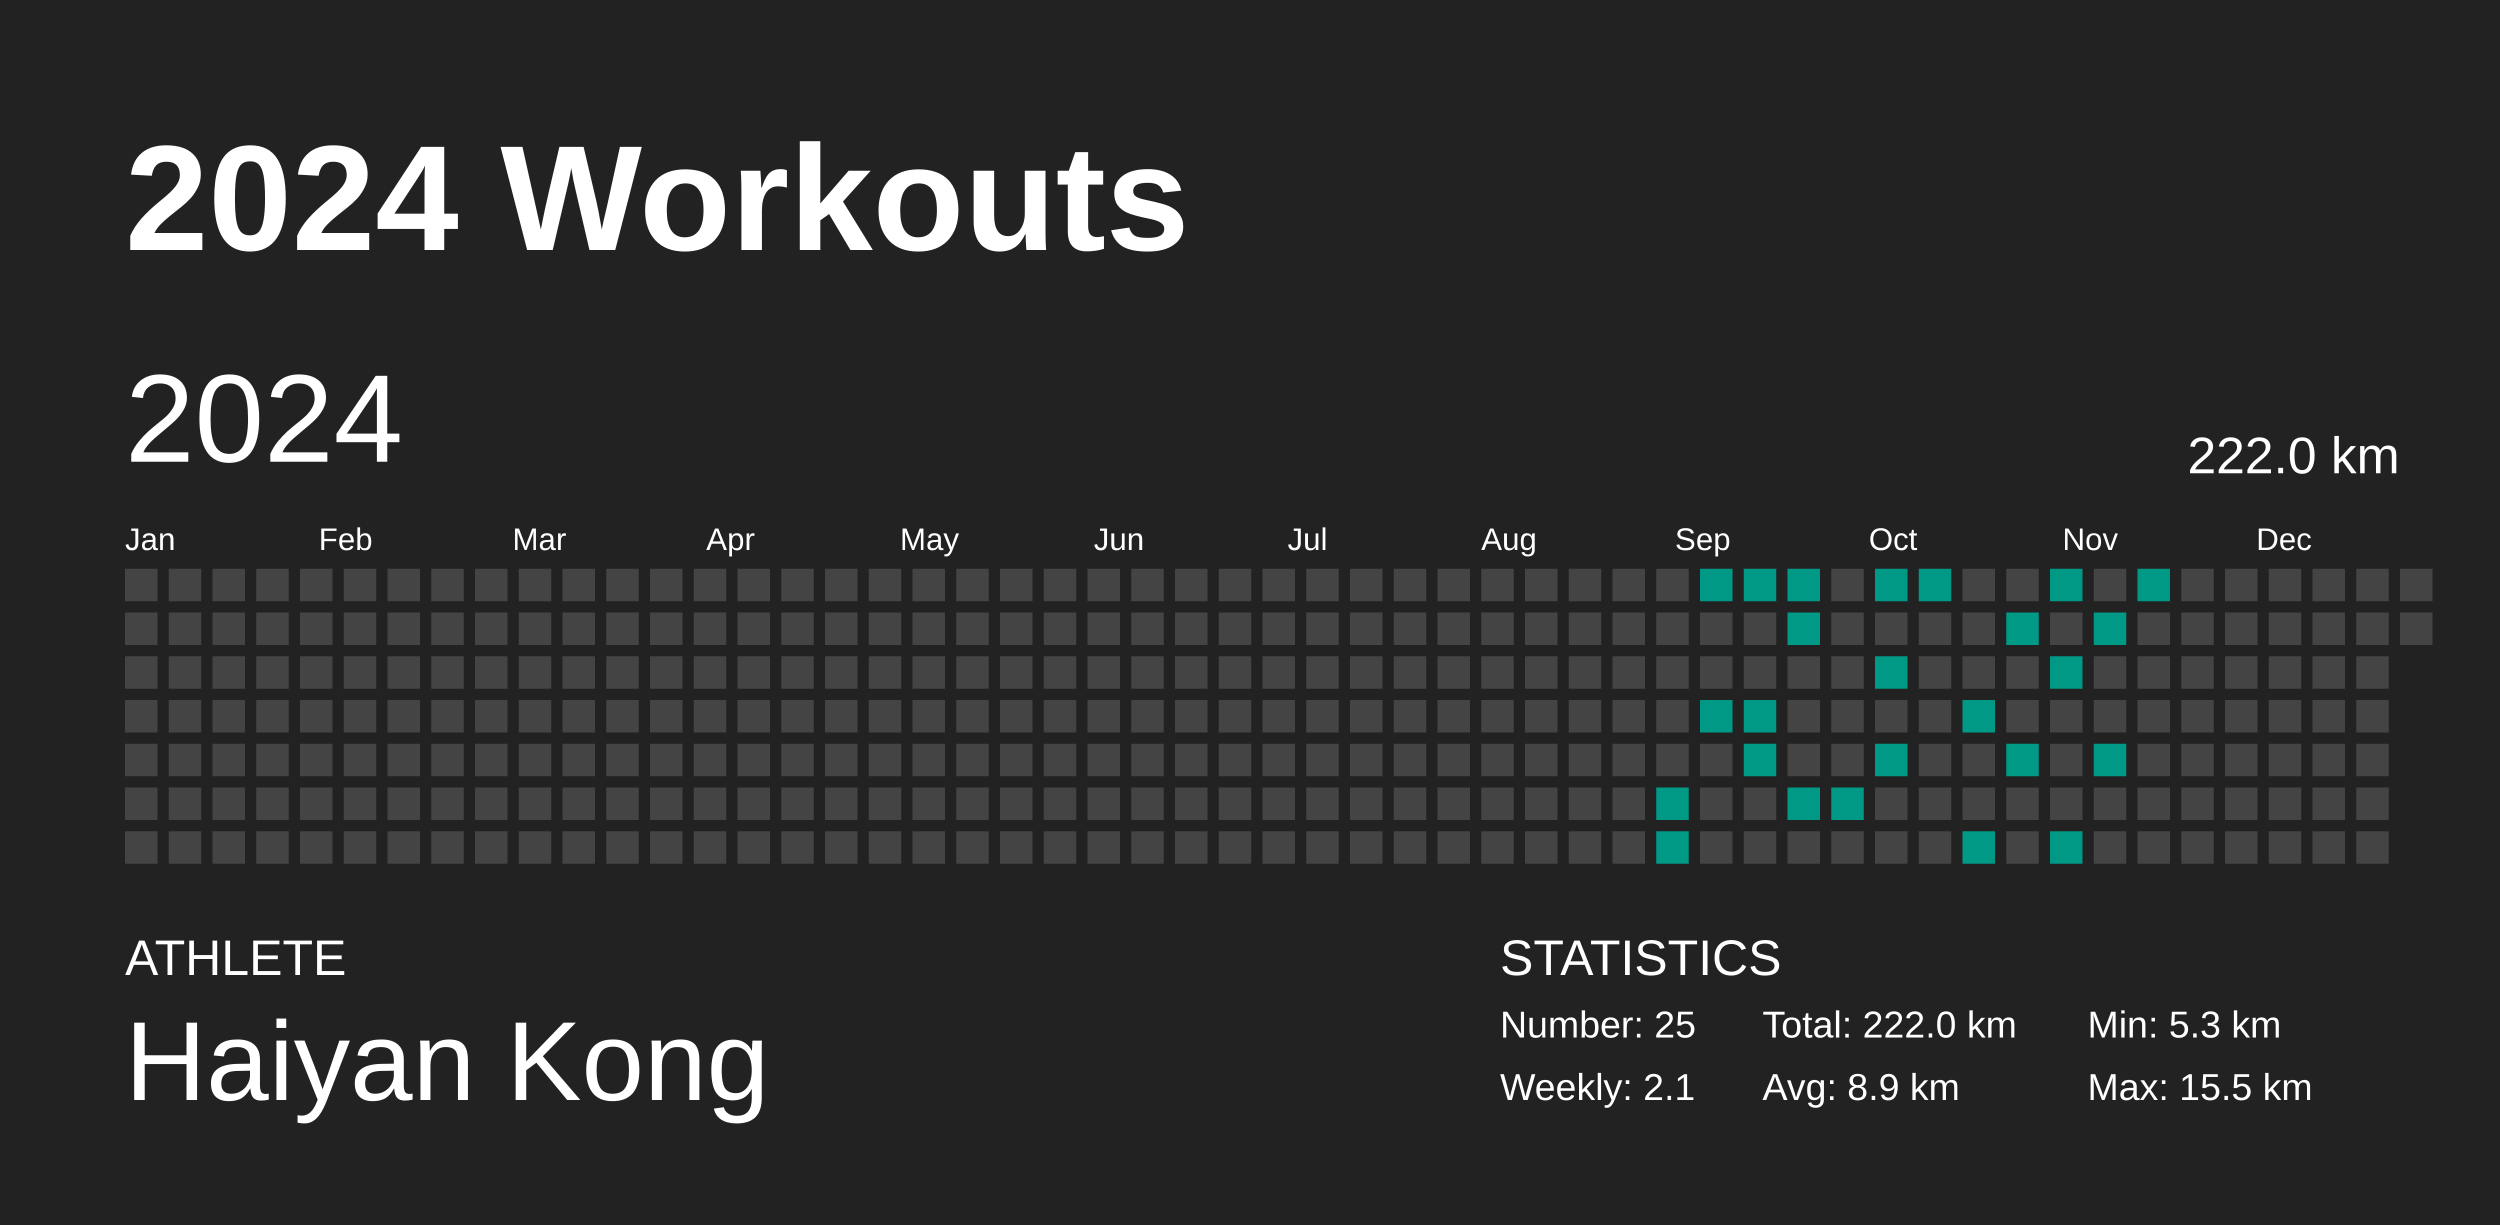
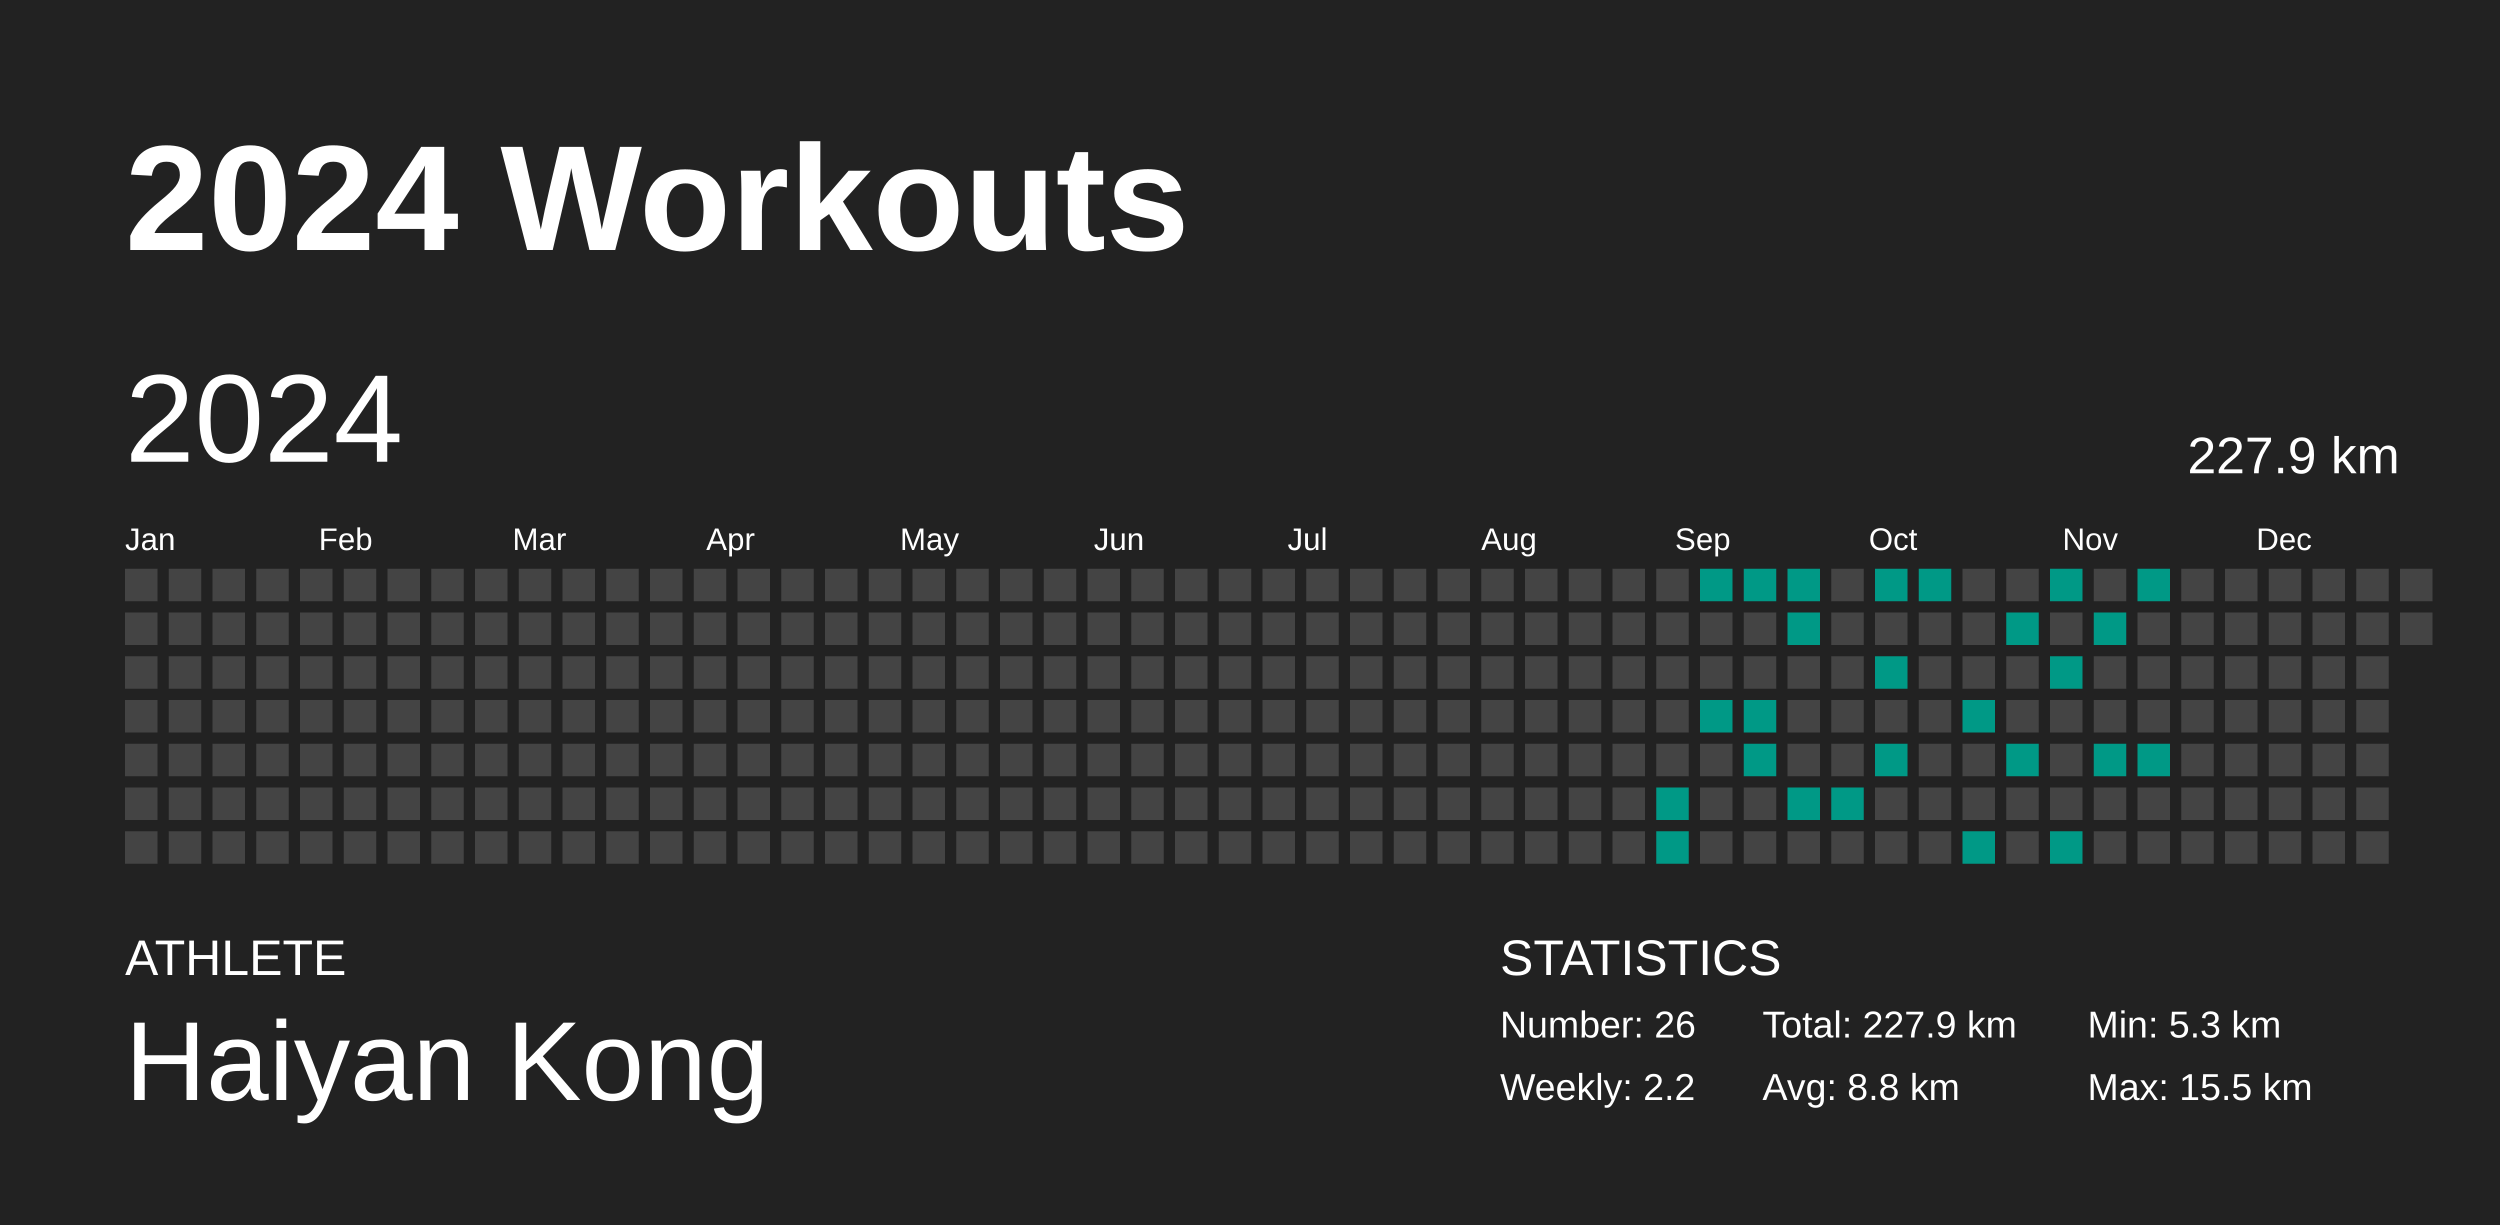
<svg xmlns="http://www.w3.org/2000/svg" baseProfile="full" height="98mm" version="1.1" viewBox="0,0,200,98" width="200mm">
  <defs />
  <rect fill="#222222" height="98" width="200" x="0" y="0" />
  <text fill="#FFFFFF" style="font-size:12px; font-family:Arial; font-weight:bold;" x="10" y="20">2024 Workouts</text>
  <text fill="#FFFFFF" style="font-size:4px; font-family:Arial" x="10" y="78">ATHLETE</text>
  <text fill="#FFFFFF" style="font-size:9px; font-family:Arial" x="10" y="88">Haiyan Kong</text>
  <text fill="#FFFFFF" style="font-size:4px; font-family:Arial" x="120" y="78">STATISTICS</text>
-   <text fill="#FFFFFF" style="font-size:3px; font-family:Arial" x="120" y="83">Number: 25</text>
-   <text fill="#FFFFFF" style="font-size:3px; font-family:Arial" x="120" y="88">Weekly: 2.1</text>
-   <text fill="#FFFFFF" style="font-size:3px; font-family:Arial" x="141" y="83">Total: 222.0 km</text>
-   <text fill="#FFFFFF" style="font-size:3px; font-family:Arial" x="141" y="88">Avg: 8.9 km</text>
+   <text fill="#FFFFFF" style="font-size:3px; font-family:Arial" x="120" y="83">Number: 26</text>
+   <text fill="#FFFFFF" style="font-size:3px; font-family:Arial" x="120" y="88">Weekly: 2.2</text>
+   <text fill="#FFFFFF" style="font-size:3px; font-family:Arial" x="141" y="83">Total: 227.9 km</text>
+   <text fill="#FFFFFF" style="font-size:3px; font-family:Arial" x="141" y="88">Avg: 8.8 km</text>
  <text fill="#FFFFFF" style="font-size:3px; font-family:Arial" x="167" y="83">Min: 5.3 km</text>
  <text fill="#FFFFFF" style="font-size:3px; font-family:Arial" x="167" y="88">Max: 15.5 km</text>
  <text dominant-baseline="hanging" fill="#FFFFFF" style="font-size:10.0px; font-family:Arial;" x="10" y="30">2024</text>
-   <text dominant-baseline="hanging" fill="#FFFFFF" style="font-size:4.125px; font-family:Arial;" x="175" y="35">222.0 km</text>
+   <text dominant-baseline="hanging" fill="#FFFFFF" style="font-size:4.125px; font-family:Arial;" x="175" y="35">227.9 km</text>
  <text fill="#FFFFFF" style="font-size:2.5px; font-family:Arial" x="10.0" y="44">Jan</text>
  <text fill="#FFFFFF" style="font-size:2.5px; font-family:Arial" x="25.5" y="44">Feb</text>
  <text fill="#FFFFFF" style="font-size:2.5px; font-family:Arial" x="41.0" y="44">Mar</text>
  <text fill="#FFFFFF" style="font-size:2.5px; font-family:Arial" x="56.5" y="44">Apr</text>
  <text fill="#FFFFFF" style="font-size:2.5px; font-family:Arial" x="72.0" y="44">May</text>
  <text fill="#FFFFFF" style="font-size:2.5px; font-family:Arial" x="87.5" y="44">Jun</text>
  <text fill="#FFFFFF" style="font-size:2.5px; font-family:Arial" x="103.0" y="44">Jul</text>
  <text fill="#FFFFFF" style="font-size:2.5px; font-family:Arial" x="118.5" y="44">Aug</text>
  <text fill="#FFFFFF" style="font-size:2.5px; font-family:Arial" x="134.0" y="44">Sep</text>
  <text fill="#FFFFFF" style="font-size:2.5px; font-family:Arial" x="149.5" y="44">Oct</text>
  <text fill="#FFFFFF" style="font-size:2.5px; font-family:Arial" x="165.0" y="44">Nov</text>
  <text fill="#FFFFFF" style="font-size:2.5px; font-family:Arial" x="180.5" y="44">Dec</text>
  <rect fill="#444444" height="2.6" width="2.6" x="10.0" y="45.5" />
  <rect fill="#444444" height="2.6" width="2.6" x="10.0" y="49.0" />
  <rect fill="#444444" height="2.6" width="2.6" x="10.0" y="52.5" />
  <rect fill="#444444" height="2.6" width="2.6" x="10.0" y="56.0" />
  <rect fill="#444444" height="2.6" width="2.6" x="10.0" y="59.5" />
  <rect fill="#444444" height="2.6" width="2.6" x="10.0" y="63.0" />
  <rect fill="#444444" height="2.6" width="2.6" x="10.0" y="66.5" />
  <rect fill="#444444" height="2.6" width="2.6" x="13.5" y="45.5" />
  <rect fill="#444444" height="2.6" width="2.6" x="13.5" y="49.0" />
  <rect fill="#444444" height="2.6" width="2.6" x="13.5" y="52.5" />
  <rect fill="#444444" height="2.6" width="2.6" x="13.5" y="56.0" />
  <rect fill="#444444" height="2.6" width="2.6" x="13.5" y="59.5" />
  <rect fill="#444444" height="2.6" width="2.6" x="13.5" y="63.0" />
  <rect fill="#444444" height="2.6" width="2.6" x="13.5" y="66.5" />
  <rect fill="#444444" height="2.6" width="2.6" x="17.0" y="45.5" />
  <rect fill="#444444" height="2.6" width="2.6" x="17.0" y="49.0" />
  <rect fill="#444444" height="2.6" width="2.6" x="17.0" y="52.5" />
  <rect fill="#444444" height="2.6" width="2.6" x="17.0" y="56.0" />
  <rect fill="#444444" height="2.6" width="2.6" x="17.0" y="59.5" />
  <rect fill="#444444" height="2.6" width="2.6" x="17.0" y="63.0" />
  <rect fill="#444444" height="2.6" width="2.6" x="17.0" y="66.5" />
  <rect fill="#444444" height="2.6" width="2.6" x="20.5" y="45.5" />
  <rect fill="#444444" height="2.6" width="2.6" x="20.5" y="49.0" />
  <rect fill="#444444" height="2.6" width="2.6" x="20.5" y="52.5" />
  <rect fill="#444444" height="2.6" width="2.6" x="20.5" y="56.0" />
  <rect fill="#444444" height="2.6" width="2.6" x="20.5" y="59.5" />
  <rect fill="#444444" height="2.6" width="2.6" x="20.5" y="63.0" />
  <rect fill="#444444" height="2.6" width="2.6" x="20.5" y="66.5" />
  <rect fill="#444444" height="2.6" width="2.6" x="24.0" y="45.5" />
  <rect fill="#444444" height="2.6" width="2.6" x="24.0" y="49.0" />
  <rect fill="#444444" height="2.6" width="2.6" x="24.0" y="52.5" />
  <rect fill="#444444" height="2.6" width="2.6" x="24.0" y="56.0" />
  <rect fill="#444444" height="2.6" width="2.6" x="24.0" y="59.5" />
  <rect fill="#444444" height="2.6" width="2.6" x="24.0" y="63.0" />
  <rect fill="#444444" height="2.6" width="2.6" x="24.0" y="66.5" />
  <rect fill="#444444" height="2.6" width="2.6" x="27.5" y="45.5" />
  <rect fill="#444444" height="2.6" width="2.6" x="27.5" y="49.0" />
  <rect fill="#444444" height="2.6" width="2.6" x="27.5" y="52.5" />
  <rect fill="#444444" height="2.6" width="2.6" x="27.5" y="56.0" />
  <rect fill="#444444" height="2.6" width="2.6" x="27.5" y="59.5" />
  <rect fill="#444444" height="2.6" width="2.6" x="27.5" y="63.0" />
  <rect fill="#444444" height="2.6" width="2.6" x="27.5" y="66.5" />
  <rect fill="#444444" height="2.6" width="2.6" x="31.0" y="45.5" />
  <rect fill="#444444" height="2.6" width="2.6" x="31.0" y="49.0" />
  <rect fill="#444444" height="2.6" width="2.6" x="31.0" y="52.5" />
  <rect fill="#444444" height="2.6" width="2.6" x="31.0" y="56.0" />
  <rect fill="#444444" height="2.6" width="2.6" x="31.0" y="59.5" />
  <rect fill="#444444" height="2.6" width="2.6" x="31.0" y="63.0" />
  <rect fill="#444444" height="2.6" width="2.6" x="31.0" y="66.5" />
  <rect fill="#444444" height="2.6" width="2.6" x="34.5" y="45.5" />
  <rect fill="#444444" height="2.6" width="2.6" x="34.5" y="49.0" />
  <rect fill="#444444" height="2.6" width="2.6" x="34.5" y="52.5" />
  <rect fill="#444444" height="2.6" width="2.6" x="34.5" y="56.0" />
  <rect fill="#444444" height="2.6" width="2.6" x="34.5" y="59.5" />
  <rect fill="#444444" height="2.6" width="2.6" x="34.5" y="63.0" />
  <rect fill="#444444" height="2.6" width="2.6" x="34.5" y="66.5" />
  <rect fill="#444444" height="2.6" width="2.6" x="38.0" y="45.5" />
  <rect fill="#444444" height="2.6" width="2.6" x="38.0" y="49.0" />
  <rect fill="#444444" height="2.6" width="2.6" x="38.0" y="52.5" />
  <rect fill="#444444" height="2.6" width="2.6" x="38.0" y="56.0" />
  <rect fill="#444444" height="2.6" width="2.6" x="38.0" y="59.5" />
  <rect fill="#444444" height="2.6" width="2.6" x="38.0" y="63.0" />
  <rect fill="#444444" height="2.6" width="2.6" x="38.0" y="66.5" />
  <rect fill="#444444" height="2.6" width="2.6" x="41.5" y="45.5" />
  <rect fill="#444444" height="2.6" width="2.6" x="41.5" y="49.0" />
  <rect fill="#444444" height="2.6" width="2.6" x="41.5" y="52.5" />
  <rect fill="#444444" height="2.6" width="2.6" x="41.5" y="56.0" />
  <rect fill="#444444" height="2.6" width="2.6" x="41.5" y="59.5" />
  <rect fill="#444444" height="2.6" width="2.6" x="41.5" y="63.0" />
  <rect fill="#444444" height="2.6" width="2.6" x="41.5" y="66.5" />
  <rect fill="#444444" height="2.6" width="2.6" x="45.0" y="45.5" />
  <rect fill="#444444" height="2.6" width="2.6" x="45.0" y="49.0" />
  <rect fill="#444444" height="2.6" width="2.6" x="45.0" y="52.5" />
  <rect fill="#444444" height="2.6" width="2.6" x="45.0" y="56.0" />
  <rect fill="#444444" height="2.6" width="2.6" x="45.0" y="59.5" />
  <rect fill="#444444" height="2.6" width="2.6" x="45.0" y="63.0" />
  <rect fill="#444444" height="2.6" width="2.6" x="45.0" y="66.5" />
  <rect fill="#444444" height="2.6" width="2.6" x="48.5" y="45.5" />
  <rect fill="#444444" height="2.6" width="2.6" x="48.5" y="49.0" />
  <rect fill="#444444" height="2.6" width="2.6" x="48.5" y="52.5" />
  <rect fill="#444444" height="2.6" width="2.6" x="48.5" y="56.0" />
  <rect fill="#444444" height="2.6" width="2.6" x="48.5" y="59.5" />
  <rect fill="#444444" height="2.6" width="2.6" x="48.5" y="63.0" />
  <rect fill="#444444" height="2.6" width="2.6" x="48.5" y="66.5" />
  <rect fill="#444444" height="2.6" width="2.6" x="52.0" y="45.5" />
  <rect fill="#444444" height="2.6" width="2.6" x="52.0" y="49.0" />
  <rect fill="#444444" height="2.6" width="2.6" x="52.0" y="52.5" />
  <rect fill="#444444" height="2.6" width="2.6" x="52.0" y="56.0" />
  <rect fill="#444444" height="2.6" width="2.6" x="52.0" y="59.5" />
  <rect fill="#444444" height="2.6" width="2.6" x="52.0" y="63.0" />
  <rect fill="#444444" height="2.6" width="2.6" x="52.0" y="66.5" />
  <rect fill="#444444" height="2.6" width="2.6" x="55.5" y="45.5" />
  <rect fill="#444444" height="2.6" width="2.6" x="55.5" y="49.0" />
  <rect fill="#444444" height="2.6" width="2.6" x="55.5" y="52.5" />
  <rect fill="#444444" height="2.6" width="2.6" x="55.5" y="56.0" />
  <rect fill="#444444" height="2.6" width="2.6" x="55.5" y="59.5" />
  <rect fill="#444444" height="2.6" width="2.6" x="55.5" y="63.0" />
  <rect fill="#444444" height="2.6" width="2.6" x="55.5" y="66.5" />
  <rect fill="#444444" height="2.6" width="2.6" x="59.0" y="45.5" />
  <rect fill="#444444" height="2.6" width="2.6" x="59.0" y="49.0" />
  <rect fill="#444444" height="2.6" width="2.6" x="59.0" y="52.5" />
  <rect fill="#444444" height="2.6" width="2.6" x="59.0" y="56.0" />
  <rect fill="#444444" height="2.6" width="2.6" x="59.0" y="59.5" />
  <rect fill="#444444" height="2.6" width="2.6" x="59.0" y="63.0" />
  <rect fill="#444444" height="2.6" width="2.6" x="59.0" y="66.5" />
  <rect fill="#444444" height="2.6" width="2.6" x="62.5" y="45.5" />
  <rect fill="#444444" height="2.6" width="2.6" x="62.5" y="49.0" />
  <rect fill="#444444" height="2.6" width="2.6" x="62.5" y="52.5" />
  <rect fill="#444444" height="2.6" width="2.6" x="62.5" y="56.0" />
  <rect fill="#444444" height="2.6" width="2.6" x="62.5" y="59.5" />
  <rect fill="#444444" height="2.6" width="2.6" x="62.5" y="63.0" />
  <rect fill="#444444" height="2.6" width="2.6" x="62.5" y="66.5" />
  <rect fill="#444444" height="2.6" width="2.6" x="66.0" y="45.5" />
  <rect fill="#444444" height="2.6" width="2.6" x="66.0" y="49.0" />
  <rect fill="#444444" height="2.6" width="2.6" x="66.0" y="52.5" />
  <rect fill="#444444" height="2.6" width="2.6" x="66.0" y="56.0" />
  <rect fill="#444444" height="2.6" width="2.6" x="66.0" y="59.5" />
  <rect fill="#444444" height="2.6" width="2.6" x="66.0" y="63.0" />
  <rect fill="#444444" height="2.6" width="2.6" x="66.0" y="66.5" />
  <rect fill="#444444" height="2.6" width="2.6" x="69.5" y="45.5" />
  <rect fill="#444444" height="2.6" width="2.6" x="69.5" y="49.0" />
  <rect fill="#444444" height="2.6" width="2.6" x="69.5" y="52.5" />
  <rect fill="#444444" height="2.6" width="2.6" x="69.5" y="56.0" />
  <rect fill="#444444" height="2.6" width="2.6" x="69.5" y="59.5" />
  <rect fill="#444444" height="2.6" width="2.6" x="69.5" y="63.0" />
  <rect fill="#444444" height="2.6" width="2.6" x="69.5" y="66.5" />
  <rect fill="#444444" height="2.6" width="2.6" x="73.0" y="45.5" />
  <rect fill="#444444" height="2.6" width="2.6" x="73.0" y="49.0" />
  <rect fill="#444444" height="2.6" width="2.6" x="73.0" y="52.5" />
  <rect fill="#444444" height="2.6" width="2.6" x="73.0" y="56.0" />
  <rect fill="#444444" height="2.6" width="2.6" x="73.0" y="59.5" />
  <rect fill="#444444" height="2.6" width="2.6" x="73.0" y="63.0" />
  <rect fill="#444444" height="2.6" width="2.6" x="73.0" y="66.5" />
  <rect fill="#444444" height="2.6" width="2.6" x="76.5" y="45.5" />
  <rect fill="#444444" height="2.6" width="2.6" x="76.5" y="49.0" />
  <rect fill="#444444" height="2.6" width="2.6" x="76.5" y="52.5" />
  <rect fill="#444444" height="2.6" width="2.6" x="76.5" y="56.0" />
  <rect fill="#444444" height="2.6" width="2.6" x="76.5" y="59.5" />
  <rect fill="#444444" height="2.6" width="2.6" x="76.5" y="63.0" />
  <rect fill="#444444" height="2.6" width="2.6" x="76.5" y="66.5" />
  <rect fill="#444444" height="2.6" width="2.6" x="80.0" y="45.5" />
  <rect fill="#444444" height="2.6" width="2.6" x="80.0" y="49.0" />
  <rect fill="#444444" height="2.6" width="2.6" x="80.0" y="52.5" />
  <rect fill="#444444" height="2.6" width="2.6" x="80.0" y="56.0" />
  <rect fill="#444444" height="2.6" width="2.6" x="80.0" y="59.5" />
  <rect fill="#444444" height="2.6" width="2.6" x="80.0" y="63.0" />
  <rect fill="#444444" height="2.6" width="2.6" x="80.0" y="66.5" />
  <rect fill="#444444" height="2.6" width="2.6" x="83.5" y="45.5" />
  <rect fill="#444444" height="2.6" width="2.6" x="83.5" y="49.0" />
  <rect fill="#444444" height="2.6" width="2.6" x="83.5" y="52.5" />
  <rect fill="#444444" height="2.6" width="2.6" x="83.5" y="56.0" />
  <rect fill="#444444" height="2.6" width="2.6" x="83.5" y="59.5" />
  <rect fill="#444444" height="2.6" width="2.6" x="83.5" y="63.0" />
  <rect fill="#444444" height="2.6" width="2.6" x="83.5" y="66.5" />
  <rect fill="#444444" height="2.6" width="2.6" x="87.0" y="45.5" />
  <rect fill="#444444" height="2.6" width="2.6" x="87.0" y="49.0" />
  <rect fill="#444444" height="2.6" width="2.6" x="87.0" y="52.5" />
  <rect fill="#444444" height="2.6" width="2.6" x="87.0" y="56.0" />
  <rect fill="#444444" height="2.6" width="2.6" x="87.0" y="59.5" />
  <rect fill="#444444" height="2.6" width="2.6" x="87.0" y="63.0" />
  <rect fill="#444444" height="2.6" width="2.6" x="87.0" y="66.5" />
  <rect fill="#444444" height="2.6" width="2.6" x="90.5" y="45.5" />
  <rect fill="#444444" height="2.6" width="2.6" x="90.5" y="49.0" />
  <rect fill="#444444" height="2.6" width="2.6" x="90.5" y="52.5" />
  <rect fill="#444444" height="2.6" width="2.6" x="90.5" y="56.0" />
  <rect fill="#444444" height="2.6" width="2.6" x="90.5" y="59.5" />
  <rect fill="#444444" height="2.6" width="2.6" x="90.5" y="63.0" />
  <rect fill="#444444" height="2.6" width="2.6" x="90.5" y="66.5" />
  <rect fill="#444444" height="2.6" width="2.6" x="94.0" y="45.5" />
  <rect fill="#444444" height="2.6" width="2.6" x="94.0" y="49.0" />
  <rect fill="#444444" height="2.6" width="2.6" x="94.0" y="52.5" />
  <rect fill="#444444" height="2.6" width="2.6" x="94.0" y="56.0" />
  <rect fill="#444444" height="2.6" width="2.6" x="94.0" y="59.5" />
  <rect fill="#444444" height="2.6" width="2.6" x="94.0" y="63.0" />
  <rect fill="#444444" height="2.6" width="2.6" x="94.0" y="66.5" />
  <rect fill="#444444" height="2.6" width="2.6" x="97.5" y="45.5" />
  <rect fill="#444444" height="2.6" width="2.6" x="97.5" y="49.0" />
  <rect fill="#444444" height="2.6" width="2.6" x="97.5" y="52.5" />
  <rect fill="#444444" height="2.6" width="2.6" x="97.5" y="56.0" />
  <rect fill="#444444" height="2.6" width="2.6" x="97.5" y="59.5" />
  <rect fill="#444444" height="2.6" width="2.6" x="97.5" y="63.0" />
  <rect fill="#444444" height="2.6" width="2.6" x="97.5" y="66.5" />
  <rect fill="#444444" height="2.6" width="2.6" x="101.0" y="45.5" />
  <rect fill="#444444" height="2.6" width="2.6" x="101.0" y="49.0" />
  <rect fill="#444444" height="2.6" width="2.6" x="101.0" y="52.5" />
  <rect fill="#444444" height="2.6" width="2.6" x="101.0" y="56.0" />
  <rect fill="#444444" height="2.6" width="2.6" x="101.0" y="59.5" />
  <rect fill="#444444" height="2.6" width="2.6" x="101.0" y="63.0" />
  <rect fill="#444444" height="2.6" width="2.6" x="101.0" y="66.5" />
  <rect fill="#444444" height="2.6" width="2.6" x="104.5" y="45.5" />
  <rect fill="#444444" height="2.6" width="2.6" x="104.5" y="49.0" />
  <rect fill="#444444" height="2.6" width="2.6" x="104.5" y="52.5" />
  <rect fill="#444444" height="2.6" width="2.6" x="104.5" y="56.0" />
  <rect fill="#444444" height="2.6" width="2.6" x="104.5" y="59.5" />
  <rect fill="#444444" height="2.6" width="2.6" x="104.5" y="63.0" />
  <rect fill="#444444" height="2.6" width="2.6" x="104.5" y="66.5" />
  <rect fill="#444444" height="2.6" width="2.6" x="108.0" y="45.5" />
  <rect fill="#444444" height="2.6" width="2.6" x="108.0" y="49.0" />
  <rect fill="#444444" height="2.6" width="2.6" x="108.0" y="52.5" />
  <rect fill="#444444" height="2.6" width="2.6" x="108.0" y="56.0" />
  <rect fill="#444444" height="2.6" width="2.6" x="108.0" y="59.5" />
  <rect fill="#444444" height="2.6" width="2.6" x="108.0" y="63.0" />
  <rect fill="#444444" height="2.6" width="2.6" x="108.0" y="66.5" />
  <rect fill="#444444" height="2.6" width="2.6" x="111.5" y="45.5" />
  <rect fill="#444444" height="2.6" width="2.6" x="111.5" y="49.0" />
  <rect fill="#444444" height="2.6" width="2.6" x="111.5" y="52.5" />
  <rect fill="#444444" height="2.6" width="2.6" x="111.5" y="56.0" />
  <rect fill="#444444" height="2.6" width="2.6" x="111.5" y="59.5" />
  <rect fill="#444444" height="2.6" width="2.6" x="111.5" y="63.0" />
  <rect fill="#444444" height="2.6" width="2.6" x="111.5" y="66.5" />
  <rect fill="#444444" height="2.6" width="2.6" x="115.0" y="45.5" />
  <rect fill="#444444" height="2.6" width="2.6" x="115.0" y="49.0" />
  <rect fill="#444444" height="2.6" width="2.6" x="115.0" y="52.5" />
  <rect fill="#444444" height="2.6" width="2.6" x="115.0" y="56.0" />
  <rect fill="#444444" height="2.6" width="2.6" x="115.0" y="59.5" />
  <rect fill="#444444" height="2.6" width="2.6" x="115.0" y="63.0" />
  <rect fill="#444444" height="2.6" width="2.6" x="115.0" y="66.5" />
  <rect fill="#444444" height="2.6" width="2.6" x="118.5" y="45.5" />
  <rect fill="#444444" height="2.6" width="2.6" x="118.5" y="49.0" />
  <rect fill="#444444" height="2.6" width="2.6" x="118.5" y="52.5" />
  <rect fill="#444444" height="2.6" width="2.6" x="118.5" y="56.0" />
  <rect fill="#444444" height="2.6" width="2.6" x="118.5" y="59.5" />
  <rect fill="#444444" height="2.6" width="2.6" x="118.5" y="63.0" />
  <rect fill="#444444" height="2.6" width="2.6" x="118.5" y="66.5" />
  <rect fill="#444444" height="2.6" width="2.6" x="122.0" y="45.5" />
  <rect fill="#444444" height="2.6" width="2.6" x="122.0" y="49.0" />
  <rect fill="#444444" height="2.6" width="2.6" x="122.0" y="52.5" />
  <rect fill="#444444" height="2.6" width="2.6" x="122.0" y="56.0" />
  <rect fill="#444444" height="2.6" width="2.6" x="122.0" y="59.5" />
  <rect fill="#444444" height="2.6" width="2.6" x="122.0" y="63.0" />
  <rect fill="#444444" height="2.6" width="2.6" x="122.0" y="66.5" />
  <rect fill="#444444" height="2.6" width="2.6" x="125.5" y="45.5" />
  <rect fill="#444444" height="2.6" width="2.6" x="125.5" y="49.0" />
  <rect fill="#444444" height="2.6" width="2.6" x="125.5" y="52.5" />
  <rect fill="#444444" height="2.6" width="2.6" x="125.5" y="56.0" />
  <rect fill="#444444" height="2.6" width="2.6" x="125.5" y="59.5" />
  <rect fill="#444444" height="2.6" width="2.6" x="125.5" y="63.0" />
  <rect fill="#444444" height="2.6" width="2.6" x="125.5" y="66.5" />
  <rect fill="#444444" height="2.6" width="2.6" x="129.0" y="45.5" />
  <rect fill="#444444" height="2.6" width="2.6" x="129.0" y="49.0" />
  <rect fill="#444444" height="2.6" width="2.6" x="129.0" y="52.5" />
  <rect fill="#444444" height="2.6" width="2.6" x="129.0" y="56.0" />
  <rect fill="#444444" height="2.6" width="2.6" x="129.0" y="59.5" />
  <rect fill="#444444" height="2.6" width="2.6" x="129.0" y="63.0" />
  <rect fill="#444444" height="2.6" width="2.6" x="129.0" y="66.5" />
  <rect fill="#444444" height="2.6" width="2.6" x="132.5" y="45.5" />
  <rect fill="#444444" height="2.6" width="2.6" x="132.5" y="49.0" />
  <rect fill="#444444" height="2.6" width="2.6" x="132.5" y="52.5" />
  <rect fill="#444444" height="2.6" width="2.6" x="132.5" y="56.0" />
  <rect fill="#444444" height="2.6" width="2.6" x="132.5" y="59.5" />
  <rect fill="#009986" height="2.6" width="2.6" x="132.5" y="63.0" />
  <rect fill="#009986" height="2.6" width="2.6" x="132.5" y="66.5" />
  <rect fill="#009986" height="2.6" width="2.6" x="136.0" y="45.5" />
  <rect fill="#444444" height="2.6" width="2.6" x="136.0" y="49.0" />
  <rect fill="#444444" height="2.6" width="2.6" x="136.0" y="52.5" />
  <rect fill="#009986" height="2.6" width="2.6" x="136.0" y="56.0" />
  <rect fill="#444444" height="2.6" width="2.6" x="136.0" y="59.5" />
  <rect fill="#444444" height="2.6" width="2.6" x="136.0" y="63.0" />
  <rect fill="#444444" height="2.6" width="2.6" x="136.0" y="66.5" />
  <rect fill="#009986" height="2.6" width="2.6" x="139.5" y="45.5" />
  <rect fill="#444444" height="2.6" width="2.6" x="139.5" y="49.0" />
  <rect fill="#444444" height="2.6" width="2.6" x="139.5" y="52.5" />
  <rect fill="#009986" height="2.6" width="2.6" x="139.5" y="56.0" />
  <rect fill="#009986" height="2.6" width="2.6" x="139.5" y="59.5" />
  <rect fill="#444444" height="2.6" width="2.6" x="139.5" y="63.0" />
  <rect fill="#444444" height="2.6" width="2.6" x="139.5" y="66.5" />
  <rect fill="#009986" height="2.6" width="2.6" x="143.0" y="45.5" />
  <rect fill="#009986" height="2.6" width="2.6" x="143.0" y="49.0" />
  <rect fill="#444444" height="2.6" width="2.6" x="143.0" y="52.5" />
  <rect fill="#444444" height="2.6" width="2.6" x="143.0" y="56.0" />
  <rect fill="#444444" height="2.6" width="2.6" x="143.0" y="59.5" />
  <rect fill="#009986" height="2.6" width="2.6" x="143.0" y="63.0" />
  <rect fill="#444444" height="2.6" width="2.6" x="143.0" y="66.5" />
  <rect fill="#444444" height="2.6" width="2.6" x="146.5" y="45.5" />
  <rect fill="#444444" height="2.6" width="2.6" x="146.5" y="49.0" />
  <rect fill="#444444" height="2.6" width="2.6" x="146.5" y="52.5" />
  <rect fill="#444444" height="2.6" width="2.6" x="146.5" y="56.0" />
  <rect fill="#444444" height="2.6" width="2.6" x="146.5" y="59.5" />
  <rect fill="#009986" height="2.6" width="2.6" x="146.5" y="63.0" />
  <rect fill="#444444" height="2.6" width="2.6" x="146.5" y="66.5" />
  <rect fill="#009986" height="2.6" width="2.6" x="150.0" y="45.5" />
  <rect fill="#444444" height="2.6" width="2.6" x="150.0" y="49.0" />
  <rect fill="#009986" height="2.6" width="2.6" x="150.0" y="52.5" />
  <rect fill="#444444" height="2.6" width="2.6" x="150.0" y="56.0" />
  <rect fill="#009986" height="2.6" width="2.6" x="150.0" y="59.5" />
  <rect fill="#444444" height="2.6" width="2.6" x="150.0" y="63.0" />
  <rect fill="#444444" height="2.6" width="2.6" x="150.0" y="66.5" />
  <rect fill="#009986" height="2.6" width="2.6" x="153.5" y="45.5" />
  <rect fill="#444444" height="2.6" width="2.6" x="153.5" y="49.0" />
  <rect fill="#444444" height="2.6" width="2.6" x="153.5" y="52.5" />
  <rect fill="#444444" height="2.6" width="2.6" x="153.5" y="56.0" />
  <rect fill="#444444" height="2.6" width="2.6" x="153.5" y="59.5" />
  <rect fill="#444444" height="2.6" width="2.6" x="153.5" y="63.0" />
  <rect fill="#444444" height="2.6" width="2.6" x="153.5" y="66.5" />
  <rect fill="#444444" height="2.6" width="2.6" x="157.0" y="45.5" />
  <rect fill="#444444" height="2.6" width="2.6" x="157.0" y="49.0" />
  <rect fill="#444444" height="2.6" width="2.6" x="157.0" y="52.5" />
  <rect fill="#009986" height="2.6" width="2.6" x="157.0" y="56.0" />
  <rect fill="#444444" height="2.6" width="2.6" x="157.0" y="59.5" />
  <rect fill="#444444" height="2.6" width="2.6" x="157.0" y="63.0" />
  <rect fill="#009986" height="2.6" width="2.6" x="157.0" y="66.5" />
  <rect fill="#444444" height="2.6" width="2.6" x="160.5" y="45.5" />
  <rect fill="#009986" height="2.6" width="2.6" x="160.5" y="49.0" />
  <rect fill="#444444" height="2.6" width="2.6" x="160.5" y="52.5" />
  <rect fill="#444444" height="2.6" width="2.6" x="160.5" y="56.0" />
  <rect fill="#009986" height="2.6" width="2.6" x="160.5" y="59.5" />
  <rect fill="#444444" height="2.6" width="2.6" x="160.5" y="63.0" />
  <rect fill="#444444" height="2.6" width="2.6" x="160.5" y="66.5" />
  <rect fill="#009986" height="2.6" width="2.6" x="164.0" y="45.5" />
  <rect fill="#444444" height="2.6" width="2.6" x="164.0" y="49.0" />
  <rect fill="#009986" height="2.6" width="2.6" x="164.0" y="52.5" />
  <rect fill="#444444" height="2.6" width="2.6" x="164.0" y="56.0" />
  <rect fill="#444444" height="2.6" width="2.6" x="164.0" y="59.5" />
  <rect fill="#444444" height="2.6" width="2.6" x="164.0" y="63.0" />
  <rect fill="#009986" height="2.6" width="2.6" x="164.0" y="66.5" />
  <rect fill="#444444" height="2.6" width="2.6" x="167.5" y="45.5" />
  <rect fill="#009986" height="2.6" width="2.6" x="167.5" y="49.0" />
  <rect fill="#444444" height="2.6" width="2.6" x="167.5" y="52.5" />
  <rect fill="#444444" height="2.6" width="2.6" x="167.5" y="56.0" />
  <rect fill="#009986" height="2.6" width="2.6" x="167.5" y="59.5" />
  <rect fill="#444444" height="2.6" width="2.6" x="167.5" y="63.0" />
  <rect fill="#444444" height="2.6" width="2.6" x="167.5" y="66.5" />
  <rect fill="#009986" height="2.6" width="2.6" x="171.0" y="45.5" />
  <rect fill="#444444" height="2.6" width="2.6" x="171.0" y="49.0" />
  <rect fill="#444444" height="2.6" width="2.6" x="171.0" y="52.5" />
  <rect fill="#444444" height="2.6" width="2.6" x="171.0" y="56.0" />
-   <rect fill="#444444" height="2.6" width="2.6" x="171.0" y="59.5" />
+   <rect fill="#009986" height="2.6" width="2.6" x="171.0" y="59.5" />
  <rect fill="#444444" height="2.6" width="2.6" x="171.0" y="63.0" />
  <rect fill="#444444" height="2.6" width="2.6" x="171.0" y="66.5" />
  <rect fill="#444444" height="2.6" width="2.6" x="174.5" y="45.5" />
  <rect fill="#444444" height="2.6" width="2.6" x="174.5" y="49.0" />
  <rect fill="#444444" height="2.6" width="2.6" x="174.5" y="52.5" />
  <rect fill="#444444" height="2.6" width="2.6" x="174.5" y="56.0" />
  <rect fill="#444444" height="2.6" width="2.6" x="174.5" y="59.5" />
  <rect fill="#444444" height="2.6" width="2.6" x="174.5" y="63.0" />
  <rect fill="#444444" height="2.6" width="2.6" x="174.5" y="66.5" />
  <rect fill="#444444" height="2.6" width="2.6" x="178.0" y="45.5" />
  <rect fill="#444444" height="2.6" width="2.6" x="178.0" y="49.0" />
  <rect fill="#444444" height="2.6" width="2.6" x="178.0" y="52.5" />
  <rect fill="#444444" height="2.6" width="2.6" x="178.0" y="56.0" />
  <rect fill="#444444" height="2.6" width="2.6" x="178.0" y="59.5" />
  <rect fill="#444444" height="2.6" width="2.6" x="178.0" y="63.0" />
  <rect fill="#444444" height="2.6" width="2.6" x="178.0" y="66.5" />
  <rect fill="#444444" height="2.6" width="2.6" x="181.5" y="45.5" />
  <rect fill="#444444" height="2.6" width="2.6" x="181.5" y="49.0" />
  <rect fill="#444444" height="2.6" width="2.6" x="181.5" y="52.5" />
  <rect fill="#444444" height="2.6" width="2.6" x="181.5" y="56.0" />
  <rect fill="#444444" height="2.6" width="2.6" x="181.5" y="59.5" />
  <rect fill="#444444" height="2.6" width="2.6" x="181.5" y="63.0" />
  <rect fill="#444444" height="2.6" width="2.6" x="181.5" y="66.5" />
  <rect fill="#444444" height="2.6" width="2.6" x="185.0" y="45.5" />
  <rect fill="#444444" height="2.6" width="2.6" x="185.0" y="49.0" />
  <rect fill="#444444" height="2.6" width="2.6" x="185.0" y="52.5" />
  <rect fill="#444444" height="2.6" width="2.6" x="185.0" y="56.0" />
  <rect fill="#444444" height="2.6" width="2.6" x="185.0" y="59.5" />
  <rect fill="#444444" height="2.6" width="2.6" x="185.0" y="63.0" />
  <rect fill="#444444" height="2.6" width="2.6" x="185.0" y="66.5" />
  <rect fill="#444444" height="2.6" width="2.6" x="188.5" y="45.5" />
  <rect fill="#444444" height="2.6" width="2.6" x="188.5" y="49.0" />
  <rect fill="#444444" height="2.6" width="2.6" x="188.5" y="52.5" />
  <rect fill="#444444" height="2.6" width="2.6" x="188.5" y="56.0" />
  <rect fill="#444444" height="2.6" width="2.6" x="188.5" y="59.5" />
  <rect fill="#444444" height="2.6" width="2.6" x="188.5" y="63.0" />
  <rect fill="#444444" height="2.6" width="2.6" x="188.5" y="66.5" />
  <rect fill="#444444" height="2.6" width="2.6" x="192.0" y="45.5" />
  <rect fill="#444444" height="2.6" width="2.6" x="192.0" y="49.0" />
</svg>
